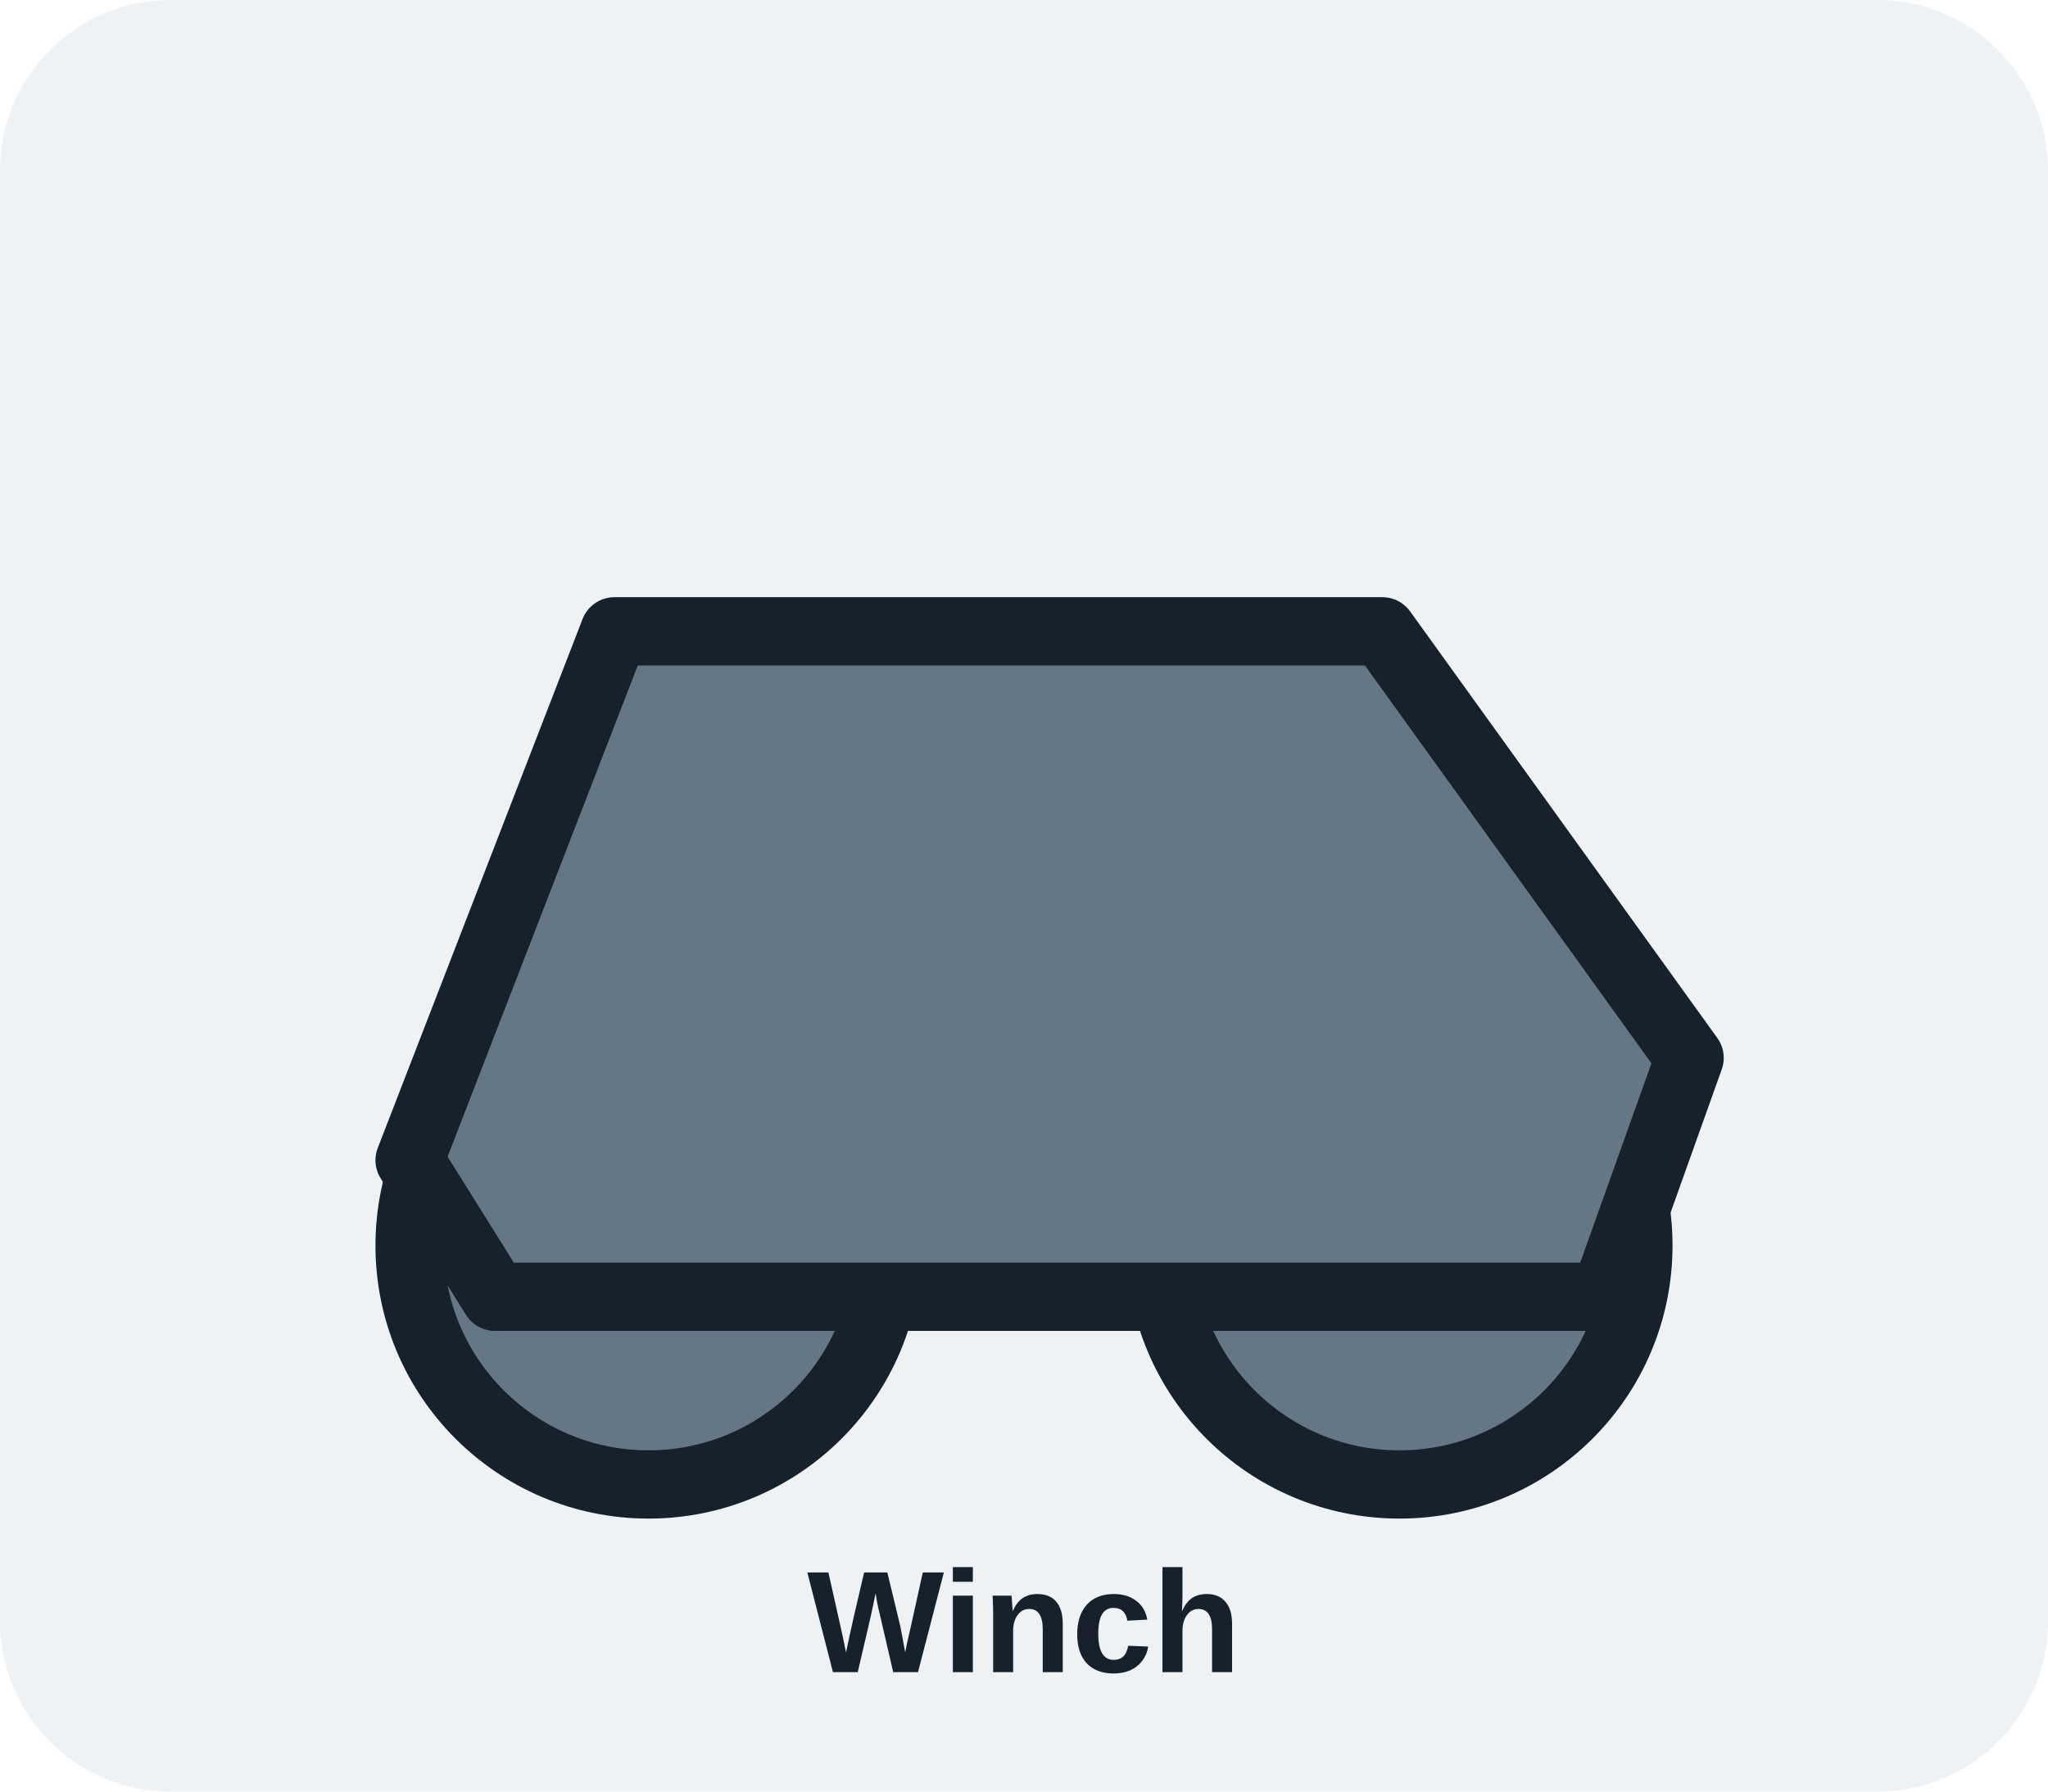
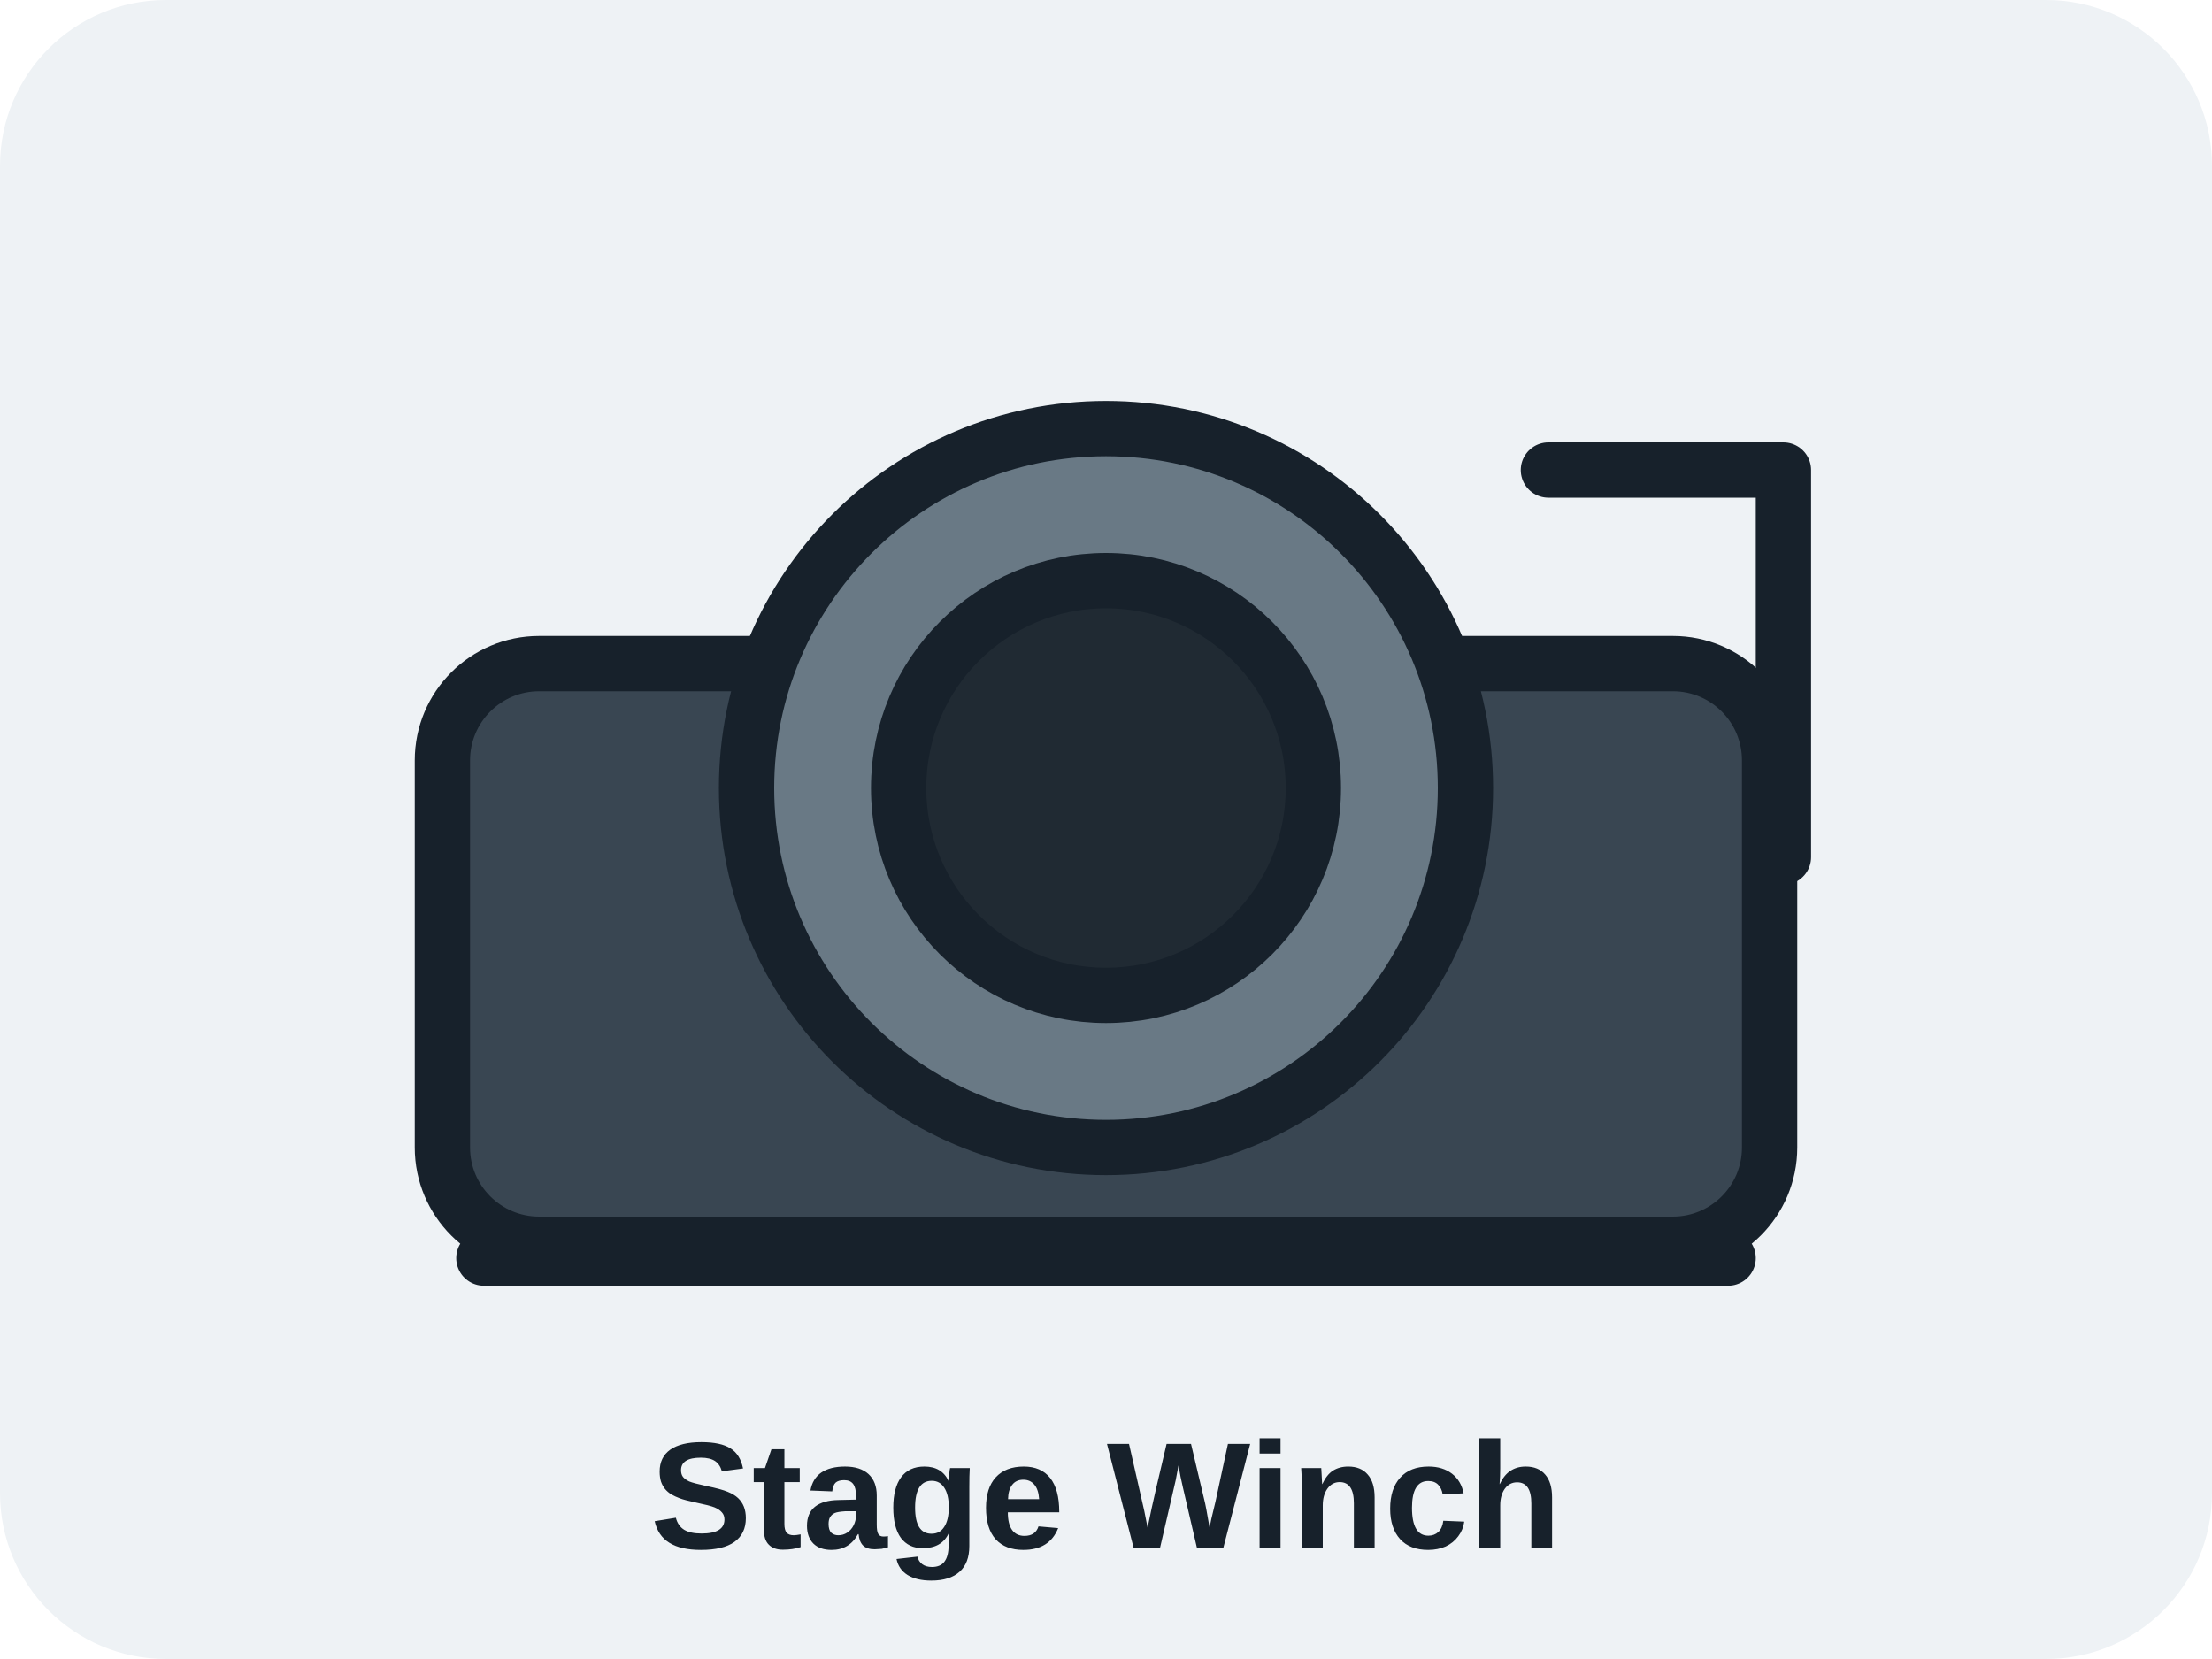
- <svg xmlns="http://www.w3.org/2000/svg" viewBox="0 0 120 105">
-   <rect width="120" height="105" rx="10" fill="#eef2f5" />
-   <g fill="#657785" stroke="#17212b" stroke-width="4" stroke-linecap="round" stroke-linejoin="round">
-     <circle cx="38" cy="73" r="14" />
-     <circle cx="82" cy="73" r="14" />
-     <path d="M24 68l12-31h45l18 25-5 14H29z" />
+ <svg xmlns="http://www.w3.org/2000/svg" viewBox="0 0 160 120">
+   <rect width="160" height="120" rx="12" fill="#eef2f5" />
+   <g stroke="#17212b" stroke-width="4" stroke-linecap="round" stroke-linejoin="round">
+     <rect x="32" y="48" width="96" height="42" rx="7" fill="#394652" />
+     <circle cx="80" cy="57" r="26" fill="#697985" />
+     <circle cx="80" cy="57" r="15" fill="#202a33" />
+     <path d="M35 91h90M112 34h17v28" fill="none" />
  </g>
-   <text x="60" y="98" text-anchor="middle" font-family="Arial,sans-serif" font-size="8.5" font-weight="700" fill="#17212b">Winch</text>
+   <text x="80" y="112" text-anchor="middle" font-family="Arial,sans-serif" font-size="11" font-weight="700" fill="#17212b">Stage Winch</text>
</svg>
